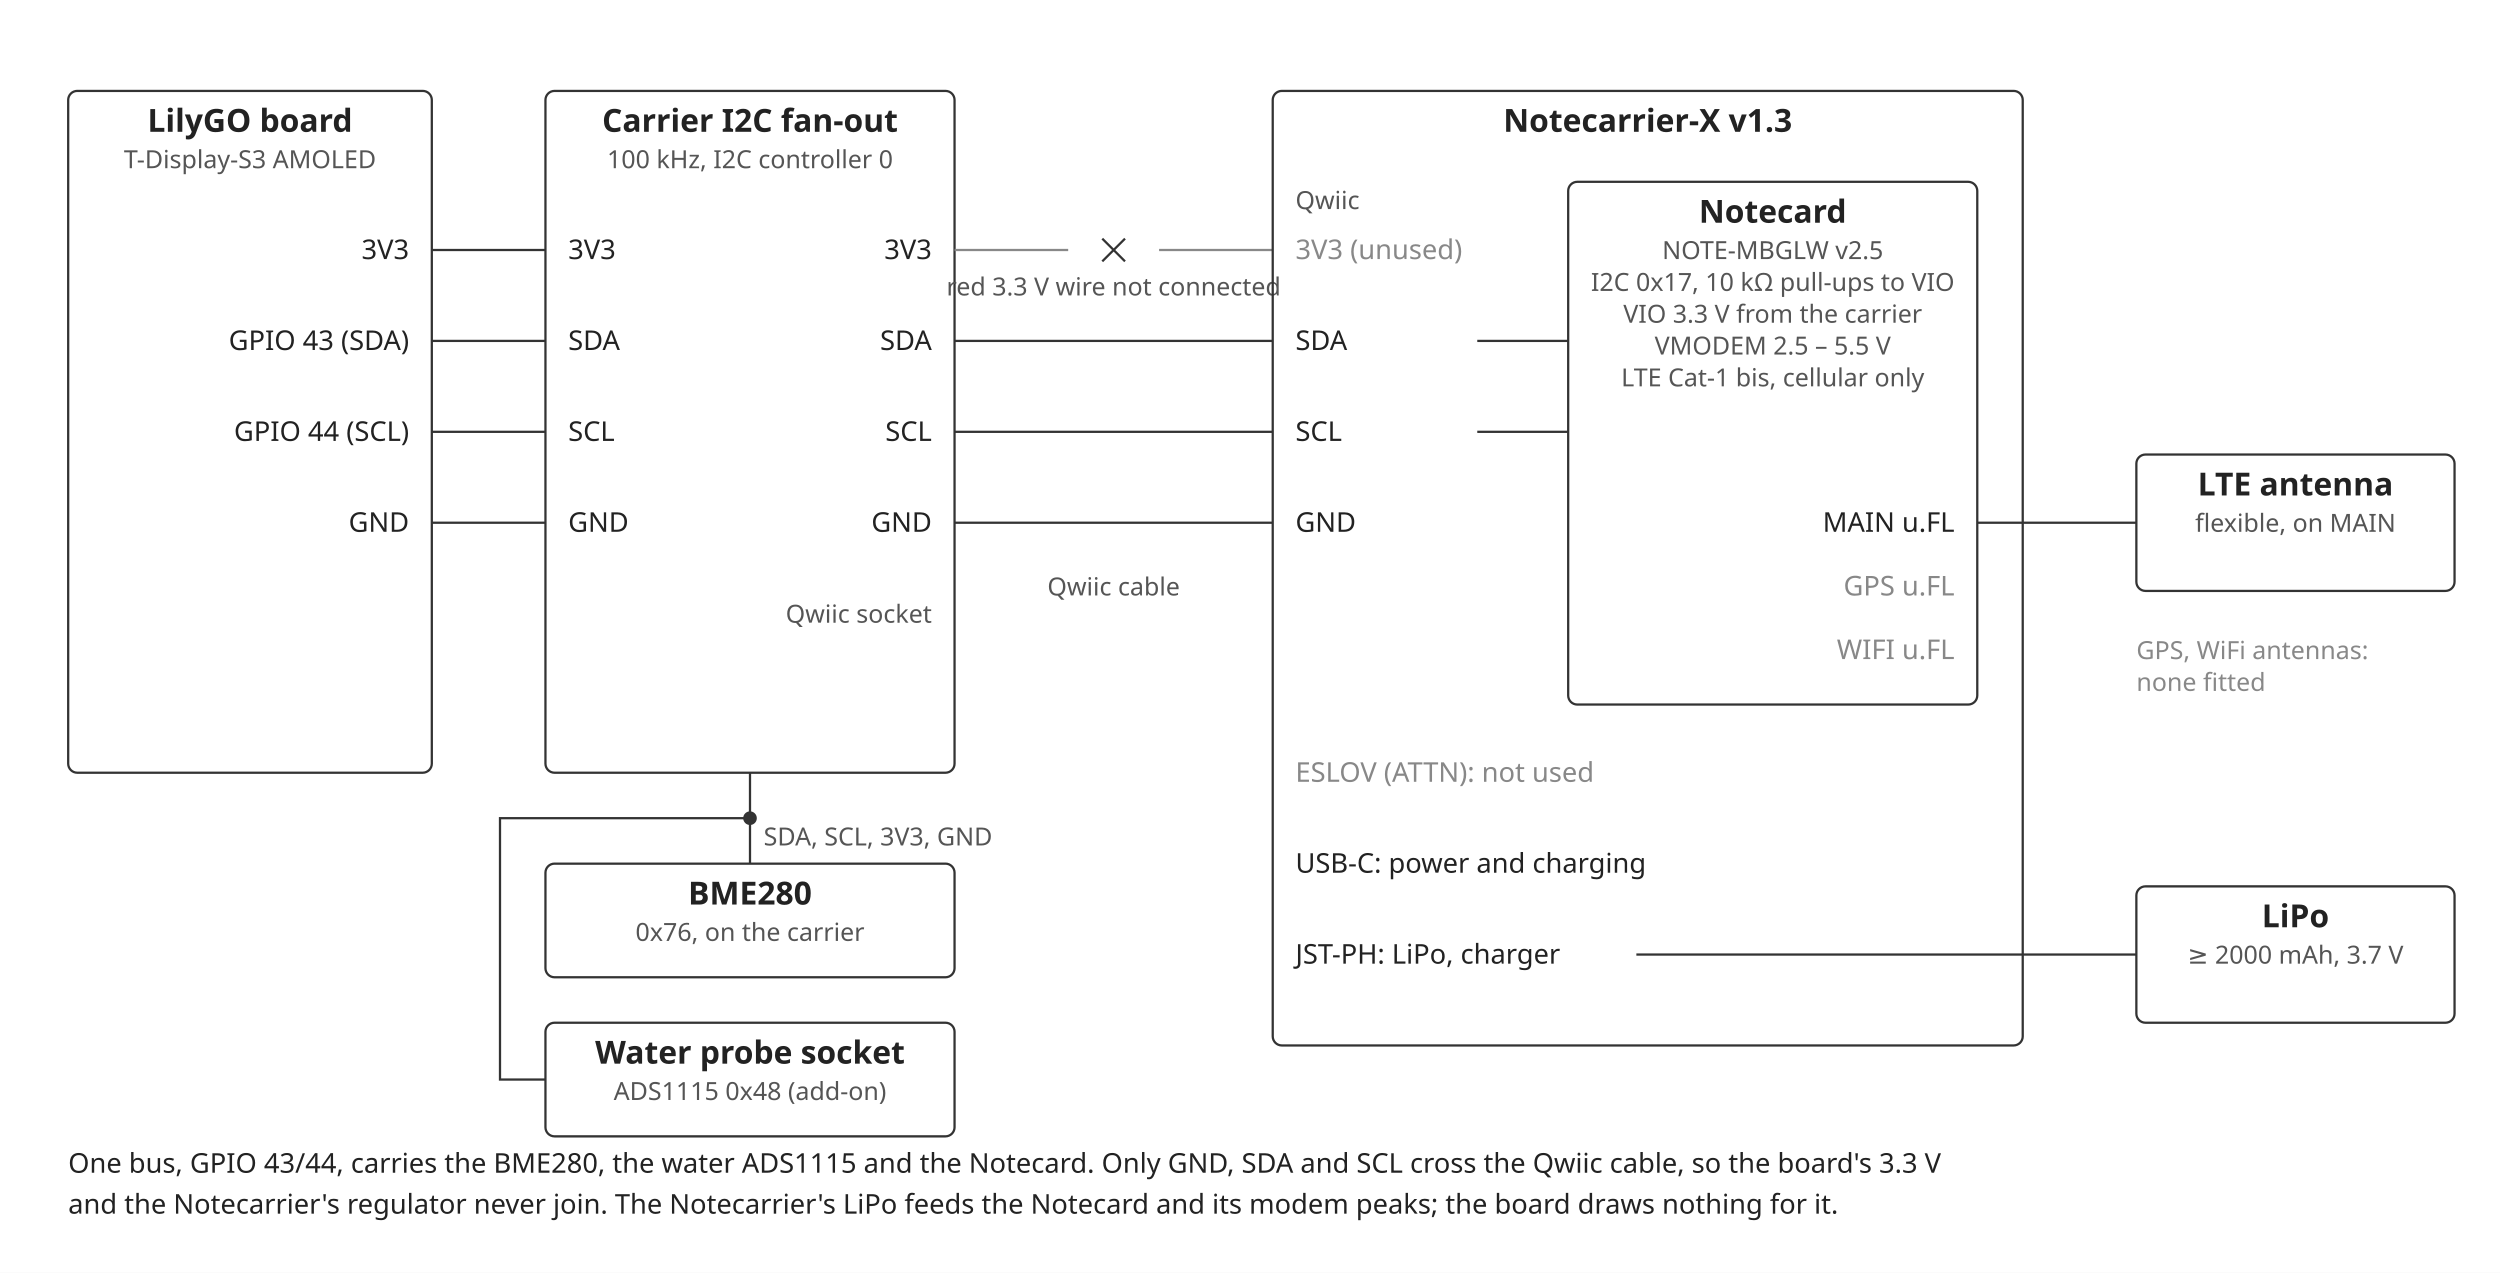
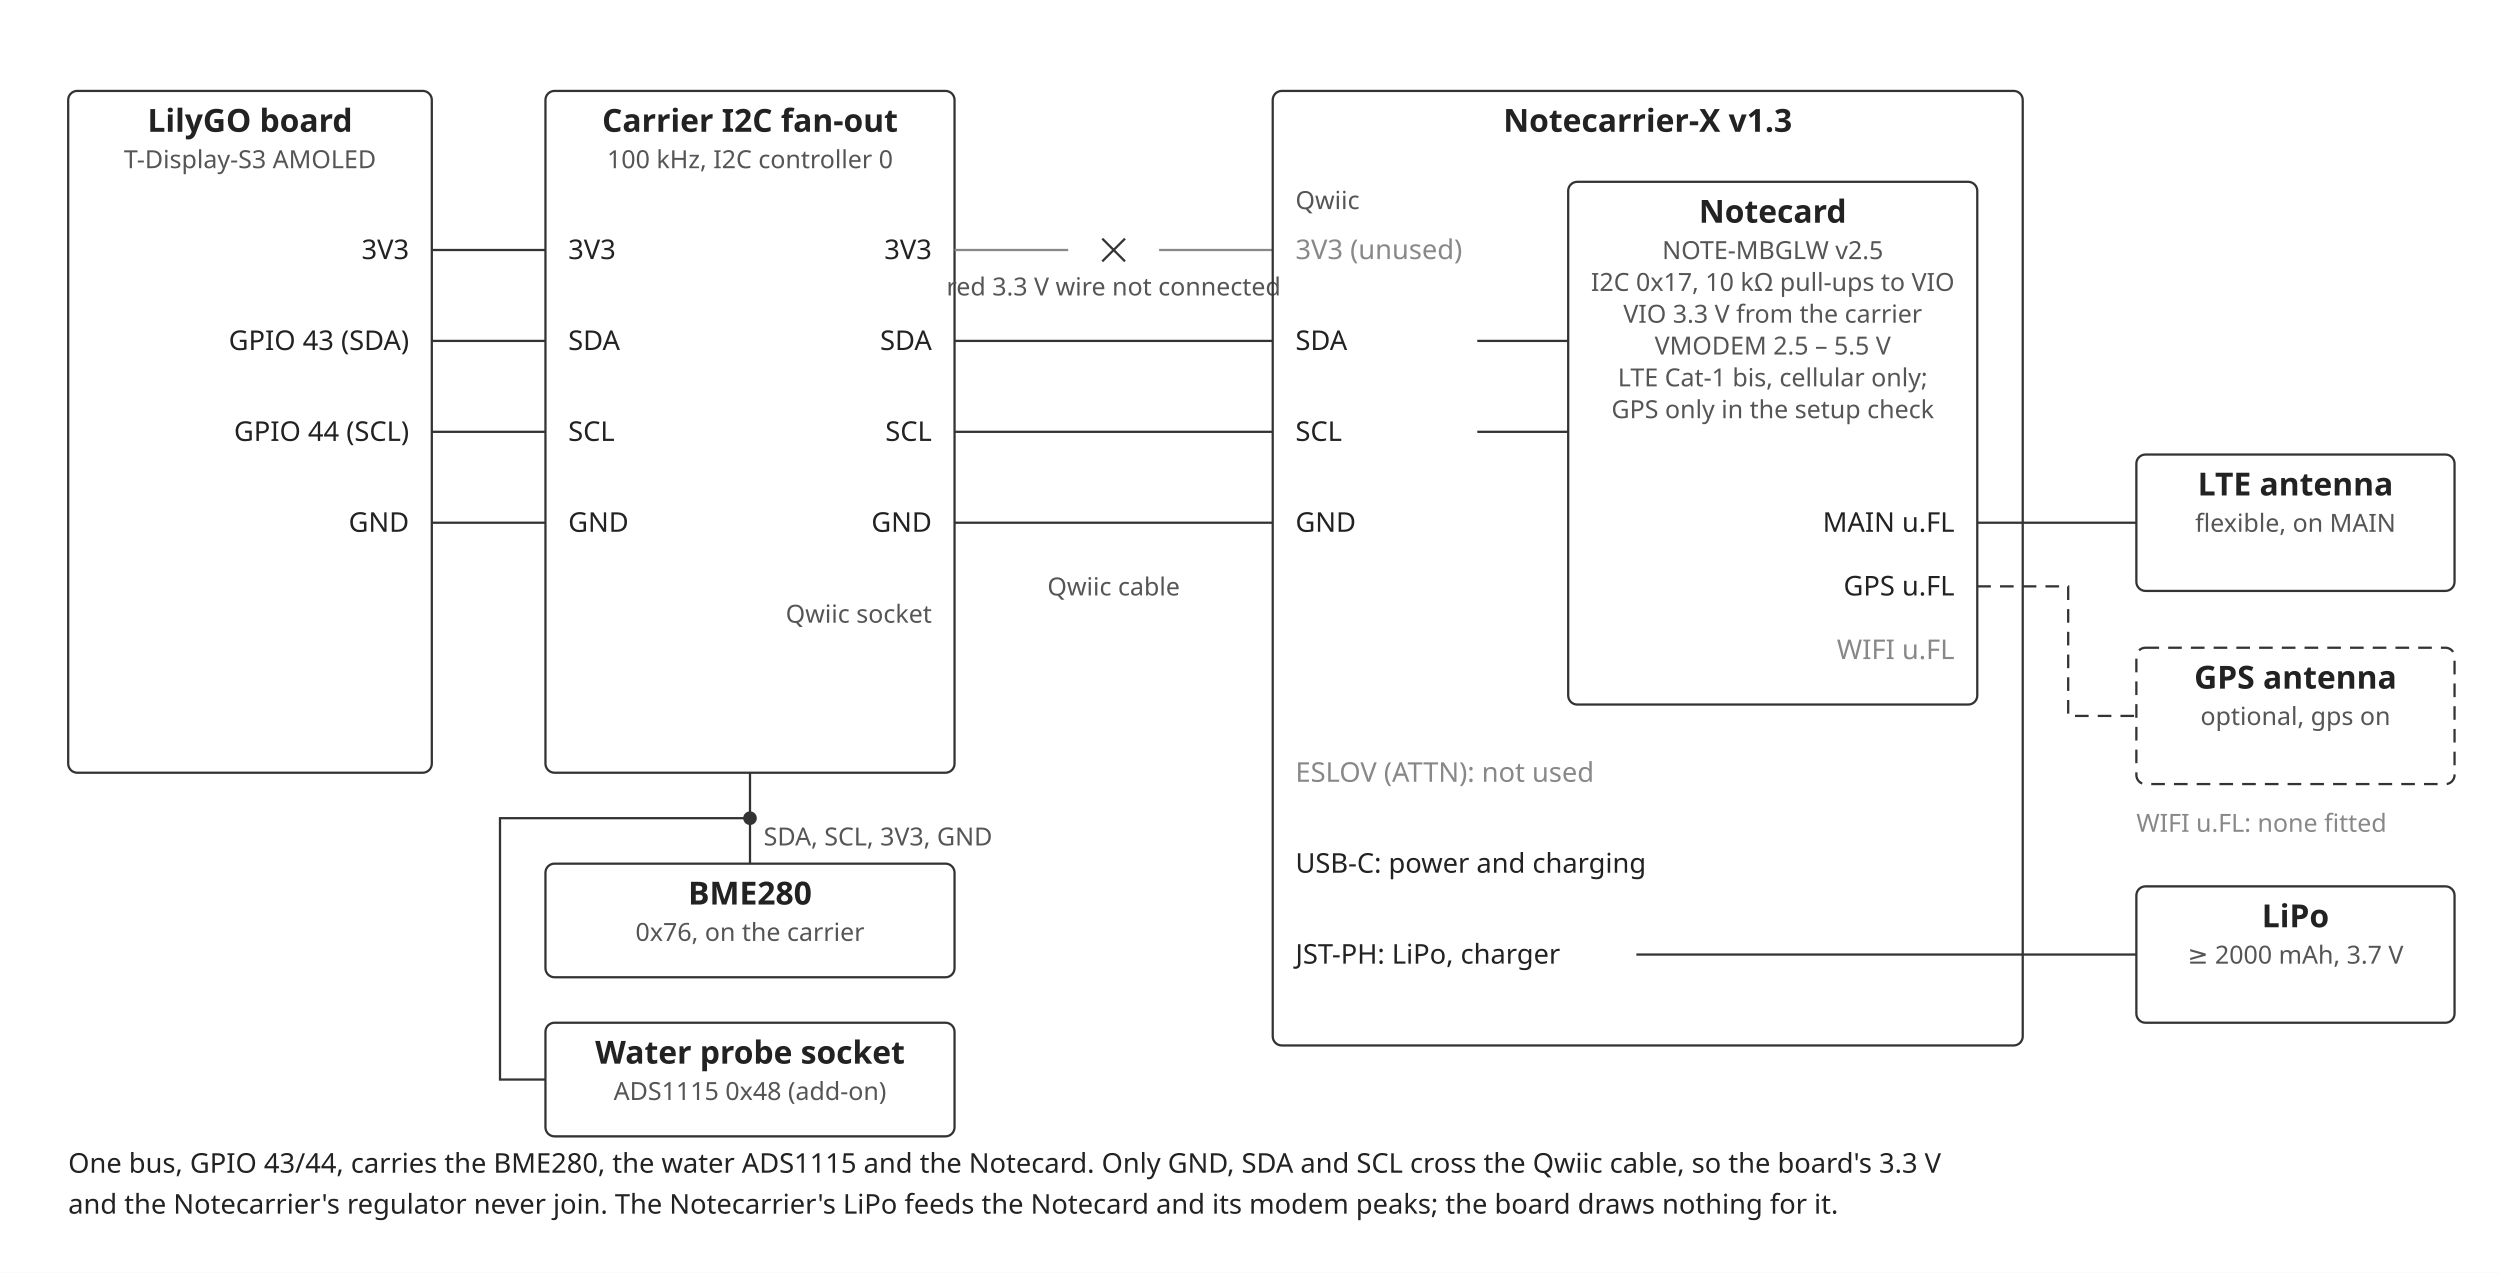
<svg xmlns="http://www.w3.org/2000/svg" viewBox="0 0 1100 560" font-family="sans-serif" fill="#222">
  <rect width="1100" height="560" fill="#fff" />
  <rect x="30" y="40" width="160" height="300" rx="4" fill="none" stroke="#333" />
  <text x="110.0" y="58" text-anchor="middle" font-size="14" font-weight="600" fill="#222">LilyGO board</text>
  <text x="110.0" y="74" text-anchor="middle" font-size="11" font-weight="normal" fill="#555">T-Display-S3 AMOLED</text>
  <text x="180" y="114" text-anchor="end" font-size="12" font-weight="normal" fill="#222">3V3</text>
  <text x="180" y="154" text-anchor="end" font-size="12" font-weight="normal" fill="#222">GPIO 43 (SDA)</text>
  <text x="180" y="194" text-anchor="end" font-size="12" font-weight="normal" fill="#222">GPIO 44 (SCL)</text>
  <text x="180" y="234" text-anchor="end" font-size="12" font-weight="normal" fill="#222">GND</text>
  <rect x="240" y="40" width="180" height="300" rx="4" fill="none" stroke="#333" />
  <text x="330.0" y="58" text-anchor="middle" font-size="14" font-weight="600" fill="#222">Carrier I2C fan-out</text>
  <text x="330.0" y="74" text-anchor="middle" font-size="11" font-weight="normal" fill="#555">100 kHz, I2C controller 0</text>
  <text x="250" y="114" text-anchor="start" font-size="12" font-weight="normal" fill="#222">3V3</text>
  <polyline points="190,110 240,110" fill="none" stroke="#333" />
  <text x="250" y="154" text-anchor="start" font-size="12" font-weight="normal" fill="#222">SDA</text>
  <polyline points="190,150 240,150" fill="none" stroke="#333" />
  <text x="250" y="194" text-anchor="start" font-size="12" font-weight="normal" fill="#222">SCL</text>
  <polyline points="190,190 240,190" fill="none" stroke="#333" />
  <text x="250" y="234" text-anchor="start" font-size="12" font-weight="normal" fill="#222">GND</text>
  <polyline points="190,230 240,230" fill="none" stroke="#333" />
  <text x="410" y="274" text-anchor="end" font-size="11" font-weight="normal" fill="#555">Qwiic socket</text>
  <text x="410" y="114" text-anchor="end" font-size="12" font-weight="normal" fill="#222">3V3</text>
  <text x="410" y="154" text-anchor="end" font-size="12" font-weight="normal" fill="#222">SDA</text>
  <text x="410" y="194" text-anchor="end" font-size="12" font-weight="normal" fill="#222">SCL</text>
  <text x="410" y="234" text-anchor="end" font-size="12" font-weight="normal" fill="#222">GND</text>
  <rect x="240" y="380" width="180" height="50" rx="4" fill="none" stroke="#333" />
  <text x="330.0" y="398" text-anchor="middle" font-size="14" font-weight="600" fill="#222">BME280</text>
  <text x="330.0" y="414" text-anchor="middle" font-size="11" font-weight="normal" fill="#555">0x76, on the carrier</text>
  <rect x="240" y="450" width="180" height="50" rx="4" fill="none" stroke="#333" />
  <text x="330.0" y="468" text-anchor="middle" font-size="14" font-weight="600" fill="#222">Water probe socket</text>
  <text x="330.0" y="484" text-anchor="middle" font-size="11" font-weight="normal" fill="#555">ADS1115 0x48 (add-on)</text>
  <polyline points="330,340 330,380" fill="none" stroke="#333" />
  <polyline points="330,360 220,360 220,475 240,475" fill="none" stroke="#333" />
  <circle cx="330" cy="360" r="3" fill="#333" />
  <text x="336" y="372" text-anchor="start" font-size="11" font-weight="normal" fill="#555">SDA, SCL, 3V3, GND</text>
  <polyline points="420,150 560,150" fill="none" stroke="#333" />
  <polyline points="420,190 560,190" fill="none" stroke="#333" />
  <polyline points="420,230 560,230" fill="none" stroke="#333" />
  <polyline points="420,110 470,110" fill="none" stroke="#888" />
  <polyline points="485,105 495,115" fill="none" stroke="#333" />
  <polyline points="485,115 495,105" fill="none" stroke="#333" />
  <polyline points="510,110 560,110" fill="none" stroke="#888" />
  <text x="490" y="130" text-anchor="middle" font-size="11" font-weight="normal" fill="#555">red 3.3 V wire not connected</text>
  <text x="490" y="262" text-anchor="middle" font-size="11" font-weight="normal" fill="#555">Qwiic cable</text>
  <rect x="560" y="40" width="330" height="420" rx="4" fill="none" stroke="#333" />
  <text x="725.0" y="58" text-anchor="middle" font-size="14" font-weight="600" fill="#222">Notecarrier-X v1.3</text>
  <text x="570" y="114" text-anchor="start" font-size="12" font-weight="normal" fill="#888">3V3 (unused)</text>
  <text x="570" y="154" text-anchor="start" font-size="12" font-weight="normal" fill="#222">SDA</text>
  <text x="570" y="194" text-anchor="start" font-size="12" font-weight="normal" fill="#222">SCL</text>
  <text x="570" y="234" text-anchor="start" font-size="12" font-weight="normal" fill="#222">GND</text>
  <text x="570" y="92" text-anchor="start" font-size="11" font-weight="normal" fill="#555">Qwiic</text>
  <rect x="690" y="80" width="180" height="230" rx="4" fill="none" stroke="#333" />
  <text x="780.0" y="98" text-anchor="middle" font-size="14" font-weight="600" fill="#222">Notecard</text>
  <text x="780.0" y="114" text-anchor="middle" font-size="11" font-weight="normal" fill="#555">NOTE-MBGLW v2.5</text>
  <text x="780.0" y="128" text-anchor="middle" font-size="11" font-weight="normal" fill="#555">I2C 0x17, 10 kΩ pull-ups to VIO</text>
  <text x="780.0" y="142" text-anchor="middle" font-size="11" font-weight="normal" fill="#555">VIO 3.3 V from the carrier</text>
  <text x="780.0" y="156" text-anchor="middle" font-size="11" font-weight="normal" fill="#555">VMODEM 2.5 – 5.5 V</text>
-   <text x="780.0" y="170" text-anchor="middle" font-size="11" font-weight="normal" fill="#555">LTE Cat-1 bis, cellular only</text>
+   <text x="780.0" y="170" text-anchor="middle" font-size="11" font-weight="normal" fill="#555">LTE Cat-1 bis, cellular only;</text>
+   <text x="780.0" y="184" text-anchor="middle" font-size="11" font-weight="normal" fill="#555">GPS only in the setup check</text>
  <polyline points="650,150 690,150" fill="none" stroke="#333" />
  <polyline points="650,190 690,190" fill="none" stroke="#333" />
  <text x="860" y="234" text-anchor="end" font-size="12" font-weight="normal" fill="#222">MAIN u.FL</text>
-   <text x="860" y="262" text-anchor="end" font-size="12" font-weight="normal" fill="#888">GPS u.FL</text>
+   <text x="860" y="262" text-anchor="end" font-size="12" font-weight="normal" fill="#222">GPS u.FL</text>
  <text x="860" y="290" text-anchor="end" font-size="12" font-weight="normal" fill="#888">WIFI u.FL</text>
  <text x="570" y="344" text-anchor="start" font-size="12" font-weight="normal" fill="#888">ESLOV (ATTN): not used</text>
  <text x="570" y="384" text-anchor="start" font-size="12" font-weight="normal" fill="#222">USB-C: power and charging</text>
  <text x="570" y="424" text-anchor="start" font-size="12" font-weight="normal" fill="#222">JST-PH: LiPo, charger</text>
  <rect x="940" y="200" width="140" height="60" rx="4" fill="none" stroke="#333" />
  <text x="1010.0" y="218" text-anchor="middle" font-size="14" font-weight="600" fill="#222">LTE antenna</text>
  <text x="1010.0" y="234" text-anchor="middle" font-size="11" font-weight="normal" fill="#555">flexible, on MAIN</text>
  <polyline points="870,230 940,230" fill="none" stroke="#333" />
-   <text x="940" y="290" text-anchor="start" font-size="11" font-weight="normal" fill="#888">GPS, WiFi antennas:</text>
-   <text x="940" y="304" text-anchor="start" font-size="11" font-weight="normal" fill="#888">none fitted</text>
+   <rect x="940" y="285" width="140" height="60" rx="4" fill="none" stroke="#333" stroke-dasharray="6 4" />
+   <text x="1010.0" y="303" text-anchor="middle" font-size="14" font-weight="600" fill="#222">GPS antenna</text>
+   <text x="1010.0" y="319" text-anchor="middle" font-size="11" font-weight="normal" fill="#555">optional, gps on</text>
+   <polyline points="870,258 910,258 910,315 940,315" fill="none" stroke="#333" stroke-dasharray="6 4" />
+   <text x="940" y="366" text-anchor="start" font-size="11" font-weight="normal" fill="#888">WIFI u.FL: none fitted</text>
  <rect x="940" y="390" width="140" height="60" rx="4" fill="none" stroke="#333" />
  <text x="1010.0" y="408" text-anchor="middle" font-size="14" font-weight="600" fill="#222">LiPo</text>
  <text x="1010.0" y="424" text-anchor="middle" font-size="11" font-weight="normal" fill="#555">≥ 2000 mAh, 3.7 V</text>
  <polyline points="720,420 940,420" fill="none" stroke="#333" />
  <text x="30" y="516" text-anchor="start" font-size="12" font-weight="normal" fill="#222">One bus, GPIO 43/44, carries the BME280, the water ADS1115 and the Notecard. Only GND, SDA and SCL cross the Qwiic cable, so the board's 3.3 V</text>
  <text x="30" y="534" text-anchor="start" font-size="12" font-weight="normal" fill="#222">and the Notecarrier's regulator never join. The Notecarrier's LiPo feeds the Notecard and its modem peaks; the board draws nothing for it.</text>
</svg>
